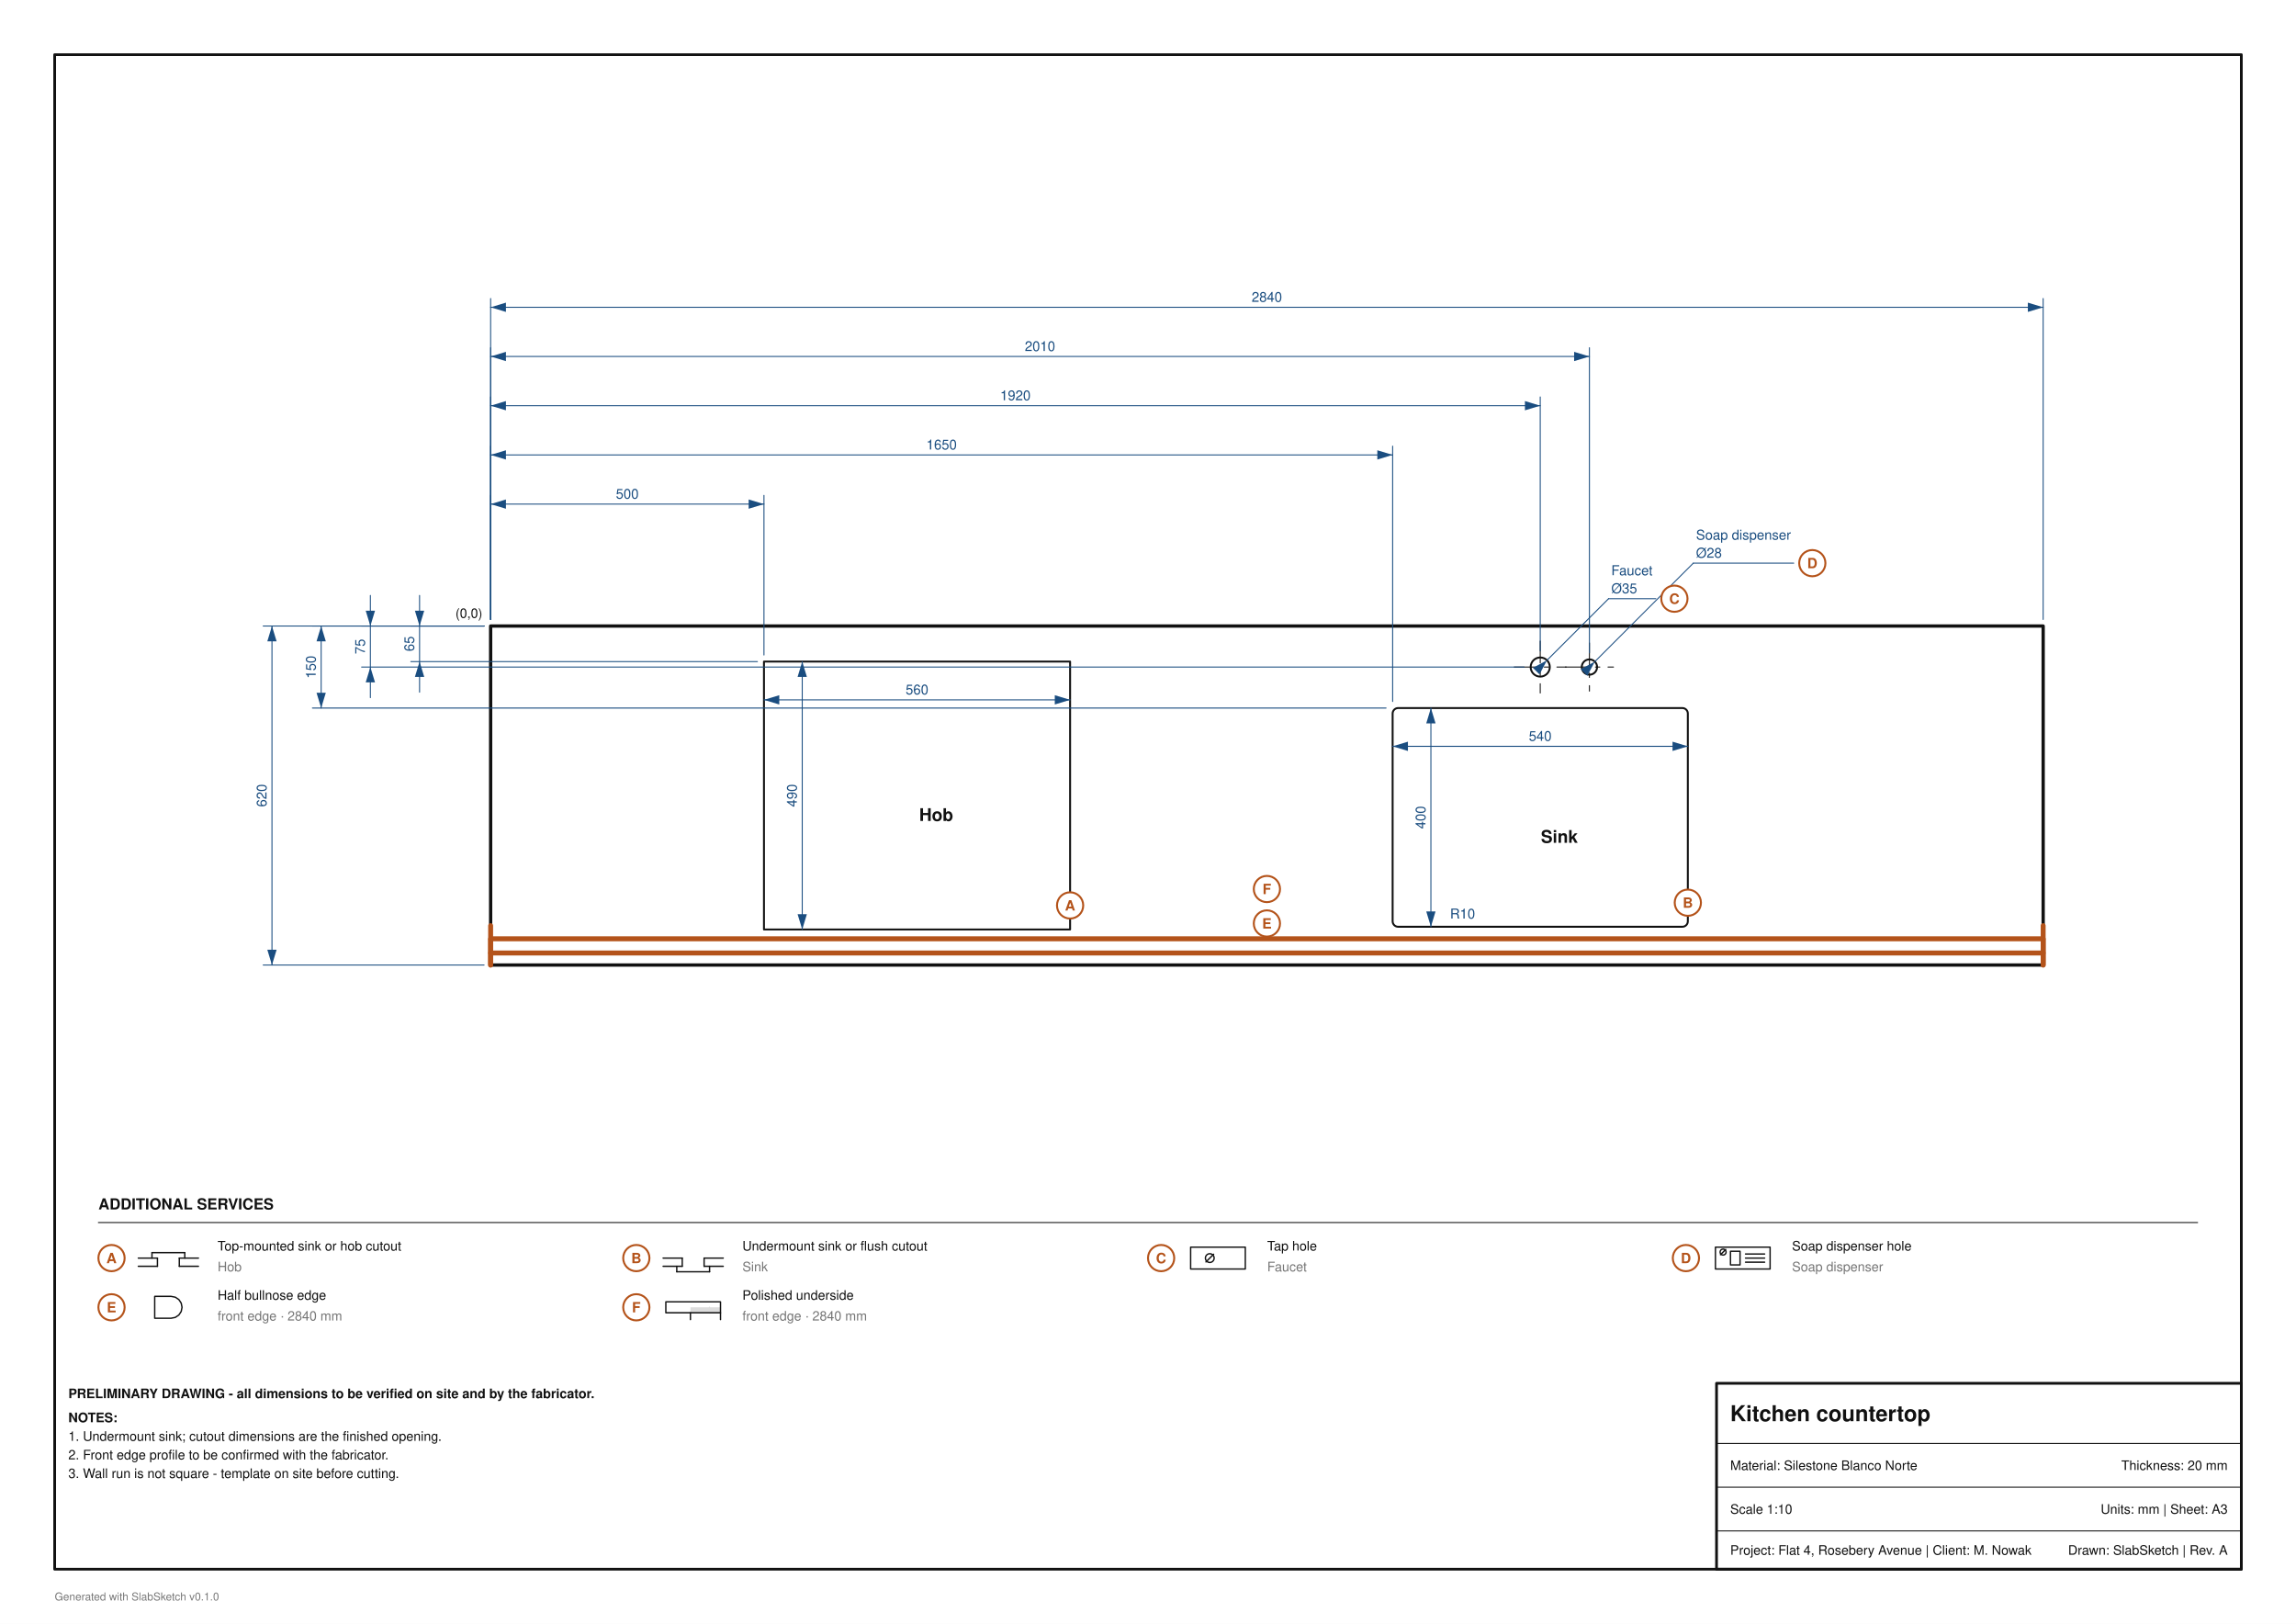
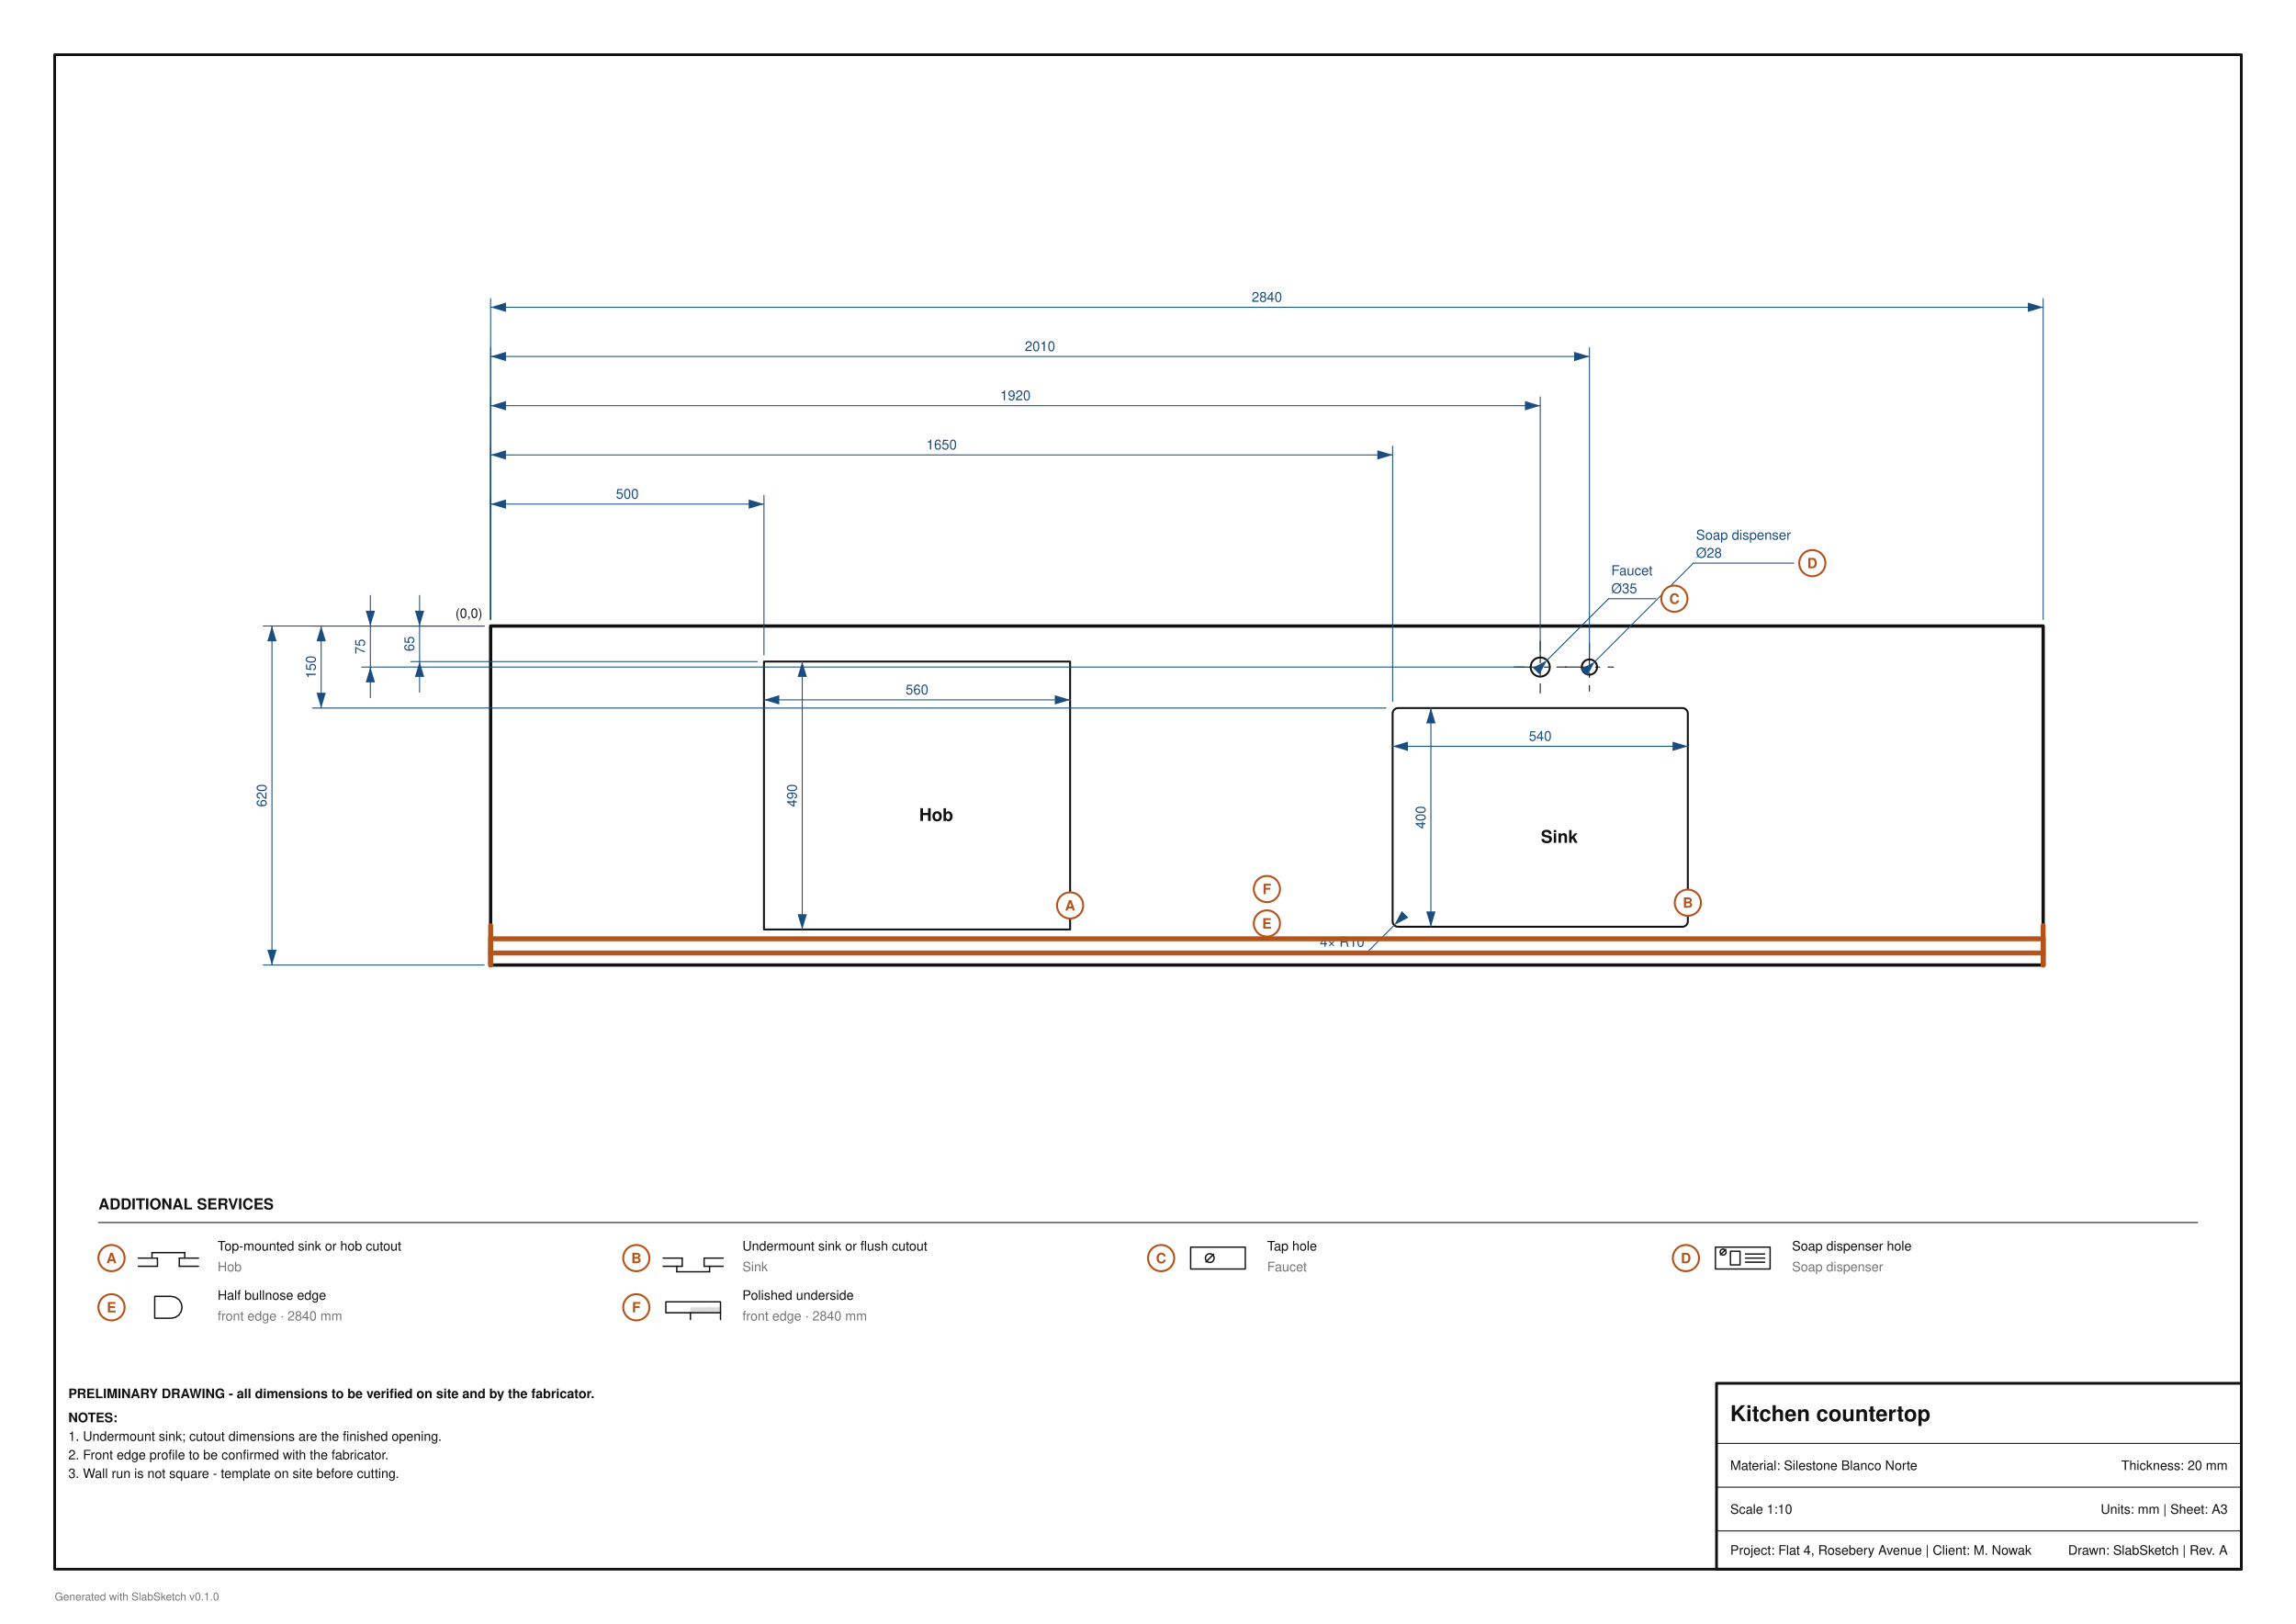
<svg xmlns="http://www.w3.org/2000/svg" version="1.1" width="420mm" height="297mm" viewBox="0 0 420 297">
  <rect x="0" y="0" width="420" height="297" fill="#ffffff" />
  <g fill="none" stroke="none" stroke-linecap="round" stroke-linejoin="round" font-family="Helvetica, Arial, sans-serif" shape-rendering="geometricPrecision">
    <g id="frame">
      <polygon points="10,10 410,10 410,287 10,287" stroke="#111111" stroke-width="0.5" fill="none" />
      <polygon points="314,253 410,253 410,287 314,287" stroke="#111111" stroke-width="0.5" fill="none" />
      <line x1="314" y1="264" x2="410" y2="264" stroke="#111111" stroke-width="0.18" />
      <line x1="314" y1="272" x2="410" y2="272" stroke="#111111" stroke-width="0.18" />
      <line x1="314" y1="280" x2="410" y2="280" stroke="#111111" stroke-width="0.18" />
      <line x1="18" y1="223.6" x2="402" y2="223.6" stroke="#111111" stroke-width="0.18" />
    </g>
    <g id="outline">
      <polygon points="89.75,114.5 373.75,114.5 373.75,176.5 89.75,176.5" stroke="#111111" stroke-width="0.6" fill="none" />
    </g>
    <g id="cutout">
      <polygon points="139.75,121 195.75,121 195.75,170 139.75,170" stroke="#111111" stroke-width="0.35" fill="none" />
      <polygon points="254.75,130.5 254.769,130.305 254.826,130.117 254.919,129.944 255.043,129.793 255.194,129.669 255.367,129.576 255.555,129.519 255.75,129.5 307.75,129.5 307.945,129.519 308.133,129.576 308.306,129.669 308.457,129.793 308.581,129.944 308.674,130.117 308.731,130.305 308.75,130.5 308.75,168.5 308.731,168.695 308.674,168.883 308.581,169.056 308.457,169.207 308.306,169.331 308.133,169.424 307.945,169.481 307.75,169.5 255.75,169.5 255.555,169.481 255.367,169.424 255.194,169.331 255.043,169.207 254.919,169.056 254.826,168.883 254.769,168.695 254.75,168.5" stroke="#111111" stroke-width="0.35" fill="none" />
    </g>
    <g id="hole">
      <circle cx="281.75" cy="122" r="1.75" stroke="#111111" stroke-width="0.35" fill="none" />
      <circle cx="290.75" cy="122" r="1.4" stroke="#111111" stroke-width="0.35" fill="none" />
    </g>
    <g id="centreline">
      <line x1="277" y1="122" x2="286.5" y2="122" stroke="#111111" stroke-width="0.18" stroke-dasharray="4 1.5 0.8 1.5" />
      <line x1="281.75" y1="117.25" x2="281.75" y2="126.75" stroke="#111111" stroke-width="0.18" stroke-dasharray="4 1.5 0.8 1.5" />
      <line x1="286.35" y1="122" x2="295.15" y2="122" stroke="#111111" stroke-width="0.18" stroke-dasharray="4 1.5 0.8 1.5" />
      <line x1="290.75" y1="117.6" x2="290.75" y2="126.4" stroke="#111111" stroke-width="0.18" stroke-dasharray="4 1.5 0.8 1.5" />
    </g>
    <g id="dimension">
-       <text x="265.25" y="168" dy="0" font-size="2.5" fill="#1a4d80">R10</text>
+       <line x1="255.043" y1="169.207" x2="250.093" y2="174.157" stroke="#1a4d80" stroke-width="0.18" />
+       <line x1="250.093" y1="174.157" x2="240.963" y2="174.157" stroke="#1a4d80" stroke-width="0.18" />
+       <polygon points="255.043,169.207 257.624,167.828 256.422,166.626" fill="#1a4d80" />
+       <text x="249.593" y="173.157" dy="0" font-size="2.5" fill="#1a4d80" text-anchor="end">4× R10</text>
      <line x1="139.75" y1="128" x2="195.75" y2="128" stroke="#1a4d80" stroke-width="0.18" />
      <polygon points="139.75,128 142.55,128.85 142.55,127.15" fill="#1a4d80" />
      <polygon points="195.75,128 192.95,127.15 192.95,128.85" fill="#1a4d80" />
      <text x="167.75" y="127" dy="0" font-size="2.5" fill="#1a4d80" text-anchor="middle">560</text>
      <line x1="254.75" y1="136.5" x2="308.75" y2="136.5" stroke="#1a4d80" stroke-width="0.18" />
      <polygon points="254.75,136.5 257.55,137.35 257.55,135.65" fill="#1a4d80" />
      <polygon points="308.75,136.5 305.95,135.65 305.95,137.35" fill="#1a4d80" />
      <text x="281.75" y="135.5" dy="0" font-size="2.5" fill="#1a4d80" text-anchor="middle">540</text>
      <line x1="89.75" y1="113.3" x2="89.75" y2="90.6" stroke="#1a4d80" stroke-width="0.18" />
      <line x1="139.75" y1="119.8" x2="139.75" y2="90.6" stroke="#1a4d80" stroke-width="0.18" />
      <line x1="89.75" y1="92.2" x2="139.75" y2="92.2" stroke="#1a4d80" stroke-width="0.18" />
      <polygon points="89.75,92.2 92.55,93.05 92.55,91.35" fill="#1a4d80" />
      <polygon points="139.75,92.2 136.95,91.35 136.95,93.05" fill="#1a4d80" />
      <text x="114.75" y="91.2" dy="0" font-size="2.5" fill="#1a4d80" text-anchor="middle">500</text>
      <line x1="89.75" y1="113.3" x2="89.75" y2="81.6" stroke="#1a4d80" stroke-width="0.18" />
      <line x1="254.75" y1="128.3" x2="254.75" y2="81.6" stroke="#1a4d80" stroke-width="0.18" />
      <line x1="89.75" y1="83.2" x2="254.75" y2="83.2" stroke="#1a4d80" stroke-width="0.18" />
      <polygon points="89.75,83.2 92.55,84.05 92.55,82.35" fill="#1a4d80" />
      <polygon points="254.75,83.2 251.95,82.35 251.95,84.05" fill="#1a4d80" />
      <text x="172.25" y="82.2" dy="0" font-size="2.5" fill="#1a4d80" text-anchor="middle">1650</text>
      <line x1="89.75" y1="113.3" x2="89.75" y2="72.6" stroke="#1a4d80" stroke-width="0.18" />
      <line x1="281.75" y1="119.05" x2="281.75" y2="72.6" stroke="#1a4d80" stroke-width="0.18" />
      <line x1="89.75" y1="74.2" x2="281.75" y2="74.2" stroke="#1a4d80" stroke-width="0.18" />
      <polygon points="89.75,74.2 92.55,75.05 92.55,73.35" fill="#1a4d80" />
      <polygon points="281.75,74.2 278.95,73.35 278.95,75.05" fill="#1a4d80" />
      <text x="185.75" y="73.2" dy="0" font-size="2.5" fill="#1a4d80" text-anchor="middle">1920</text>
      <line x1="89.75" y1="113.3" x2="89.75" y2="63.6" stroke="#1a4d80" stroke-width="0.18" />
      <line x1="290.75" y1="119.4" x2="290.75" y2="63.6" stroke="#1a4d80" stroke-width="0.18" />
      <line x1="89.75" y1="65.2" x2="290.75" y2="65.2" stroke="#1a4d80" stroke-width="0.18" />
      <polygon points="89.75,65.2 92.55,66.05 92.55,64.35" fill="#1a4d80" />
      <polygon points="290.75,65.2 287.95,64.35 287.95,66.05" fill="#1a4d80" />
      <text x="190.25" y="64.2" dy="0" font-size="2.5" fill="#1a4d80" text-anchor="middle">2010</text>
      <line x1="89.75" y1="113.3" x2="89.75" y2="54.6" stroke="#1a4d80" stroke-width="0.18" />
      <line x1="373.75" y1="113.3" x2="373.75" y2="54.6" stroke="#1a4d80" stroke-width="0.18" />
      <line x1="89.75" y1="56.2" x2="373.75" y2="56.2" stroke="#1a4d80" stroke-width="0.18" />
      <polygon points="89.75,56.2 92.55,57.05 92.55,55.35" fill="#1a4d80" />
      <polygon points="373.75,56.2 370.95,55.35 370.95,57.05" fill="#1a4d80" />
      <text x="231.75" y="55.2" dy="0" font-size="2.5" fill="#1a4d80" text-anchor="middle">2840</text>
      <line x1="146.75" y1="121" x2="146.75" y2="170" stroke="#1a4d80" stroke-width="0.18" />
      <polygon points="146.75,121 145.9,123.8 147.6,123.8" fill="#1a4d80" />
      <polygon points="146.75,170 147.6,167.2 145.9,167.2" fill="#1a4d80" />
      <text x="145.75" y="145.5" dy="0" font-size="2.5" fill="#1a4d80" text-anchor="middle" transform="rotate(-90 145.75 145.5)">490</text>
      <line x1="261.75" y1="129.5" x2="261.75" y2="169.5" stroke="#1a4d80" stroke-width="0.18" />
      <polygon points="261.75,129.5 260.9,132.3 262.6,132.3" fill="#1a4d80" />
      <polygon points="261.75,169.5 262.6,166.7 260.9,166.7" fill="#1a4d80" />
      <text x="260.75" y="149.5" dy="0" font-size="2.5" fill="#1a4d80" text-anchor="middle" transform="rotate(-90 260.75 149.5)">400</text>
      <line x1="88.55" y1="114.5" x2="75.15" y2="114.5" stroke="#1a4d80" stroke-width="0.18" />
      <line x1="138.55" y1="121" x2="75.15" y2="121" stroke="#1a4d80" stroke-width="0.18" />
      <line x1="76.75" y1="108.9" x2="76.75" y2="126.6" stroke="#1a4d80" stroke-width="0.18" />
      <polygon points="76.75,114.5 77.6,111.7 75.9,111.7" fill="#1a4d80" />
      <polygon points="76.75,121 75.9,123.8 77.6,123.8" fill="#1a4d80" />
      <text x="75.75" y="117.75" dy="0" font-size="2.5" fill="#1a4d80" text-anchor="middle" transform="rotate(-90 75.75 117.75)">65</text>
      <line x1="88.55" y1="114.5" x2="57.15" y2="114.5" stroke="#1a4d80" stroke-width="0.18" />
      <line x1="253.55" y1="129.5" x2="57.15" y2="129.5" stroke="#1a4d80" stroke-width="0.18" />
      <line x1="58.75" y1="114.5" x2="58.75" y2="129.5" stroke="#1a4d80" stroke-width="0.18" />
      <polygon points="58.75,114.5 57.9,117.3 59.6,117.3" fill="#1a4d80" />
      <polygon points="58.75,129.5 59.6,126.7 57.9,126.7" fill="#1a4d80" />
      <text x="57.75" y="122" dy="0" font-size="2.5" fill="#1a4d80" text-anchor="middle" transform="rotate(-90 57.75 122)">150</text>
      <line x1="88.55" y1="114.5" x2="66.15" y2="114.5" stroke="#1a4d80" stroke-width="0.18" />
      <line x1="278.8" y1="122" x2="66.15" y2="122" stroke="#1a4d80" stroke-width="0.18" />
      <line x1="67.75" y1="108.9" x2="67.75" y2="127.6" stroke="#1a4d80" stroke-width="0.18" />
      <polygon points="67.75,114.5 68.6,111.7 66.9,111.7" fill="#1a4d80" />
      <polygon points="67.75,122 66.9,124.8 68.6,124.8" fill="#1a4d80" />
      <text x="66.75" y="118.25" dy="0" font-size="2.5" fill="#1a4d80" text-anchor="middle" transform="rotate(-90 66.75 118.25)">75</text>
      <line x1="88.55" y1="114.5" x2="48.15" y2="114.5" stroke="#1a4d80" stroke-width="0.18" />
      <line x1="88.55" y1="176.5" x2="48.15" y2="176.5" stroke="#1a4d80" stroke-width="0.18" />
      <line x1="49.75" y1="114.5" x2="49.75" y2="176.5" stroke="#1a4d80" stroke-width="0.18" />
      <polygon points="49.75,114.5 48.9,117.3 50.6,117.3" fill="#1a4d80" />
      <polygon points="49.75,176.5 50.6,173.7 48.9,173.7" fill="#1a4d80" />
      <text x="48.75" y="145.5" dy="0" font-size="2.5" fill="#1a4d80" text-anchor="middle" transform="rotate(-90 48.75 145.5)">620</text>
      <line x1="282.987" y1="120.763" x2="294.25" y2="109.5" stroke="#1a4d80" stroke-width="0.18" />
      <line x1="294.25" y1="109.5" x2="302.893" y2="109.5" stroke="#1a4d80" stroke-width="0.18" />
      <polygon points="282.987,120.763 280.406,122.141 281.609,123.344" fill="#1a4d80" />
      <text x="294.75" y="105.2" dy="0" font-size="2.5" fill="#1a4d80">Faucet</text>
      <text x="294.75" y="108.5" dy="0" font-size="2.5" fill="#1a4d80">Ø35</text>
      <line x1="291.74" y1="121.01" x2="309.75" y2="103" stroke="#1a4d80" stroke-width="0.18" />
      <line x1="309.75" y1="103" x2="328.12" y2="103" stroke="#1a4d80" stroke-width="0.18" />
      <polygon points="291.74,121.01 289.159,122.389 290.361,123.591" fill="#1a4d80" />
      <text x="310.25" y="98.7" dy="0" font-size="2.5" fill="#1a4d80">Soap dispenser</text>
      <text x="310.25" y="102" dy="0" font-size="2.5" fill="#1a4d80">Ø28</text>
    </g>
    <g id="service">
      <circle cx="195.75" cy="165.6" r="2.4" stroke="#b4531a" stroke-width="0.36" fill="#ffffff" />
      <text x="195.75" y="165.6" dy="0.931" font-size="2.6" fill="#b4531a" text-anchor="middle" font-weight="bold">A</text>
      <circle cx="308.75" cy="165.1" r="2.4" stroke="#b4531a" stroke-width="0.36" fill="#ffffff" />
      <text x="308.75" y="165.1" dy="0.931" font-size="2.6" fill="#b4531a" text-anchor="middle" font-weight="bold">B</text>
      <circle cx="306.293" cy="109.5" r="2.4" stroke="#b4531a" stroke-width="0.36" fill="#ffffff" />
      <text x="306.293" y="109.5" dy="0.931" font-size="2.6" fill="#b4531a" text-anchor="middle" font-weight="bold">C</text>
      <circle cx="331.52" cy="103" r="2.4" stroke="#b4531a" stroke-width="0.36" fill="#ffffff" />
      <text x="331.52" y="103" dy="0.931" font-size="2.6" fill="#b4531a" text-anchor="middle" font-weight="bold">D</text>
      <line x1="89.75" y1="174.3" x2="373.75" y2="174.3" stroke="#b4531a" stroke-width="0.9" />
      <line x1="89.75" y1="176.5" x2="89.75" y2="171.9" stroke="#b4531a" stroke-width="0.9" />
      <line x1="373.75" y1="176.5" x2="373.75" y2="171.9" stroke="#b4531a" stroke-width="0.9" />
      <circle cx="231.75" cy="168.9" r="2.4" stroke="#b4531a" stroke-width="0.36" fill="#ffffff" />
      <text x="231.75" y="168.9" dy="0.931" font-size="2.6" fill="#b4531a" text-anchor="middle" font-weight="bold">E</text>
      <line x1="89.75" y1="171.7" x2="373.75" y2="171.7" stroke="#b4531a" stroke-width="0.9" />
      <line x1="89.75" y1="176.5" x2="89.75" y2="169.3" stroke="#b4531a" stroke-width="0.9" />
      <line x1="373.75" y1="176.5" x2="373.75" y2="169.3" stroke="#b4531a" stroke-width="0.9" />
      <circle cx="231.75" cy="162.6" r="2.4" stroke="#b4531a" stroke-width="0.36" fill="#ffffff" />
      <text x="231.75" y="162.6" dy="0.931" font-size="2.6" fill="#b4531a" text-anchor="middle" font-weight="bold">F</text>
      <circle cx="20.4" cy="230.1" r="2.4" stroke="#b4531a" stroke-width="0.36" fill="#ffffff" />
      <text x="20.4" y="230.1" dy="0.931" font-size="2.6" fill="#b4531a" text-anchor="middle" font-weight="bold">A</text>
      <polyline points="25.3,230.1 28.8,230.1" stroke="#111111" stroke-width="0.25" fill="none" />
      <polyline points="25.3,231.6 28.8,231.6" stroke="#111111" stroke-width="0.25" fill="none" />
      <polyline points="28.8,230.1 28.8,231.6" stroke="#111111" stroke-width="0.25" fill="none" />
      <polyline points="32.8,230.1 36.3,230.1" stroke="#111111" stroke-width="0.25" fill="none" />
      <polyline points="32.8,231.6 36.3,231.6" stroke="#111111" stroke-width="0.25" fill="none" />
      <polyline points="32.8,230.1 32.8,231.6" stroke="#111111" stroke-width="0.25" fill="none" />
      <polyline points="27.8,229.1 33.8,229.1" stroke="#111111" stroke-width="0.25" fill="none" />
      <polyline points="27.8,229.1 27.8,230.1" stroke="#111111" stroke-width="0.25" fill="none" />
      <polyline points="33.8,229.1 33.8,230.1" stroke="#111111" stroke-width="0.25" fill="none" />
      <circle cx="116.4" cy="230.1" r="2.4" stroke="#b4531a" stroke-width="0.36" fill="#ffffff" />
      <text x="116.4" y="230.1" dy="0.931" font-size="2.6" fill="#b4531a" text-anchor="middle" font-weight="bold">B</text>
      <polyline points="121.3,230.1 124.8,230.1" stroke="#111111" stroke-width="0.25" fill="none" />
      <polyline points="121.3,231.6 124.8,231.6" stroke="#111111" stroke-width="0.25" fill="none" />
      <polyline points="124.8,230.1 124.8,231.6" stroke="#111111" stroke-width="0.25" fill="none" />
      <polyline points="128.8,230.1 132.3,230.1" stroke="#111111" stroke-width="0.25" fill="none" />
      <polyline points="128.8,231.6 132.3,231.6" stroke="#111111" stroke-width="0.25" fill="none" />
      <polyline points="128.8,230.1 128.8,231.6" stroke="#111111" stroke-width="0.25" fill="none" />
      <polyline points="123.8,232.6 129.8,232.6" stroke="#111111" stroke-width="0.25" fill="none" />
      <polyline points="123.8,231.6 123.8,232.6" stroke="#111111" stroke-width="0.25" fill="none" />
      <polyline points="129.8,231.6 129.8,232.6" stroke="#111111" stroke-width="0.25" fill="none" />
      <circle cx="212.4" cy="230.1" r="2.4" stroke="#b4531a" stroke-width="0.36" fill="#ffffff" />
      <text x="212.4" y="230.1" dy="0.931" font-size="2.6" fill="#b4531a" text-anchor="middle" font-weight="bold">C</text>
      <polygon points="217.8,228.1 227.8,228.1 227.8,232.1 217.8,232.1" stroke="#111111" stroke-width="0.25" fill="none" />
      <circle cx="221.3" cy="230.1" r="0.8" stroke="#111111" stroke-width="0.25" fill="none" />
      <polyline points="220.6,230.8 222,229.4" stroke="#111111" stroke-width="0.25" fill="none" />
      <circle cx="308.4" cy="230.1" r="2.4" stroke="#b4531a" stroke-width="0.36" fill="#ffffff" />
      <text x="308.4" y="230.1" dy="0.931" font-size="2.6" fill="#b4531a" text-anchor="middle" font-weight="bold">D</text>
      <polygon points="313.8,228.1 323.8,228.1 323.8,232.1 313.8,232.1" stroke="#111111" stroke-width="0.25" fill="none" />
      <circle cx="315.2" cy="229" r="0.55" stroke="#111111" stroke-width="0.25" fill="none" />
      <polyline points="314.719,229.481 315.681,228.519" stroke="#111111" stroke-width="0.25" fill="none" />
      <polygon points="316.55,228.85 318.3,228.85 318.3,231.35 316.55,231.35" stroke="#111111" stroke-width="0.25" fill="none" />
      <polyline points="319.3,229.35 322.8,229.35" stroke="#111111" stroke-width="0.25" fill="none" />
      <polyline points="319.3,230.1 322.8,230.1" stroke="#111111" stroke-width="0.25" fill="none" />
      <polyline points="319.3,230.85 322.8,230.85" stroke="#111111" stroke-width="0.25" fill="none" />
      <circle cx="20.4" cy="239.1" r="2.4" stroke="#b4531a" stroke-width="0.36" fill="#ffffff" />
      <text x="20.4" y="239.1" dy="0.931" font-size="2.6" fill="#b4531a" text-anchor="middle" font-weight="bold">E</text>
      <polygon points="28.3,237.1 31.3,237.1 31.3,237.1 32.065,237.252 32.714,237.686 33.148,238.335 33.3,239.1 33.148,239.865 32.714,240.514 32.065,240.948 31.3,241.1 28.3,241.1" stroke="#111111" stroke-width="0.25" fill="none" />
      <circle cx="116.4" cy="239.1" r="2.4" stroke="#b4531a" stroke-width="0.36" fill="#ffffff" />
      <text x="116.4" y="239.1" dy="0.931" font-size="2.6" fill="#b4531a" text-anchor="middle" font-weight="bold">F</text>
      <polygon points="126.3,239.1 131.8,239.1 131.8,240.1 126.3,240.1" fill="#dcdcdc" />
      <polygon points="129.8,238.9 130.094,239.6 129.8,240.3 129.506,239.6" fill="#dcdcdc" />
      <polygon points="121.8,238.1 131.8,238.1 131.8,240.1 121.8,240.1" stroke="#111111" stroke-width="0.25" fill="none" />
      <polyline points="126.3,240.1 126.3,241.35" stroke="#111111" stroke-width="0.25" fill="none" />
      <polyline points="131.8,240.1 131.8,241.35" stroke="#111111" stroke-width="0.25" fill="none" />
    </g>
    <g id="annotation">
      <text x="171.25" y="149" dy="1.146" font-size="3.2" fill="#111111" text-anchor="middle" font-weight="bold">Hob</text>
      <text x="285.25" y="153" dy="1.146" font-size="3.2" fill="#111111" text-anchor="middle" font-weight="bold">Sink</text>
      <text x="88.25" y="113" dy="0" font-size="2.4" fill="#111111" text-anchor="end">(0,0)</text>
    </g>
    <g id="title">
      <text x="316.5" y="258.5" dy="1.432" font-size="4" fill="#111111" font-weight="bold">Kitchen countertop</text>
      <text x="407.5" y="268" dy="0.859" font-size="2.4" fill="#111111" text-anchor="end">Thickness: 20 mm</text>
      <text x="316.5" y="268" dy="0.859" font-size="2.4" fill="#111111">Material: Silestone Blanco Norte</text>
      <text x="407.5" y="276" dy="0.859" font-size="2.4" fill="#111111" text-anchor="end">Units: mm | Sheet: A3</text>
      <text x="316.5" y="276" dy="0.859" font-size="2.4" fill="#111111">Scale 1:10</text>
      <text x="407.5" y="283.5" dy="0.859" font-size="2.4" fill="#111111" text-anchor="end">Drawn: SlabSketch | Rev. A</text>
      <text x="316.5" y="283.5" dy="0.859" font-size="2.4" fill="#111111">Project: Flat 4, Rosebery Avenue | Client: M. Nowak</text>
      <text x="12.5" y="254" dy="1.718" font-size="2.4" fill="#111111" font-weight="bold">PRELIMINARY DRAWING - all dimensions to be verified on site and by the fabricator.</text>
      <text x="12.5" y="258.4" dy="1.718" font-size="2.4" fill="#111111" font-weight="bold">NOTES:</text>
      <text x="12.5" y="261.8" dy="1.718" font-size="2.4" fill="#111111">1. Undermount sink; cutout dimensions are the finished opening.</text>
      <text x="12.5" y="265.2" dy="1.718" font-size="2.4" fill="#111111">2. Front edge profile to be confirmed with the fabricator.</text>
      <text x="12.5" y="268.6" dy="1.718" font-size="2.4" fill="#111111">3. Wall run is not square - template on site before cutting.</text>
      <text x="18" y="219.2" dy="2.005" font-size="2.8" fill="#111111" font-weight="bold">ADDITIONAL SERVICES</text>
      <text x="39.8" y="227" dy="1.718" font-size="2.4" fill="#111111">Top-mounted sink or hob cutout</text>
      <text x="39.8" y="230.8" dy="1.718" font-size="2.4" fill="#767676">Hob</text>
      <text x="135.8" y="227" dy="1.718" font-size="2.4" fill="#111111">Undermount sink or flush cutout</text>
      <text x="135.8" y="230.8" dy="1.718" font-size="2.4" fill="#767676">Sink</text>
      <text x="231.8" y="227" dy="1.718" font-size="2.4" fill="#111111">Tap hole</text>
      <text x="231.8" y="230.8" dy="1.718" font-size="2.4" fill="#767676">Faucet</text>
      <text x="327.8" y="227" dy="1.718" font-size="2.4" fill="#111111">Soap dispenser hole</text>
      <text x="327.8" y="230.8" dy="1.718" font-size="2.4" fill="#767676">Soap dispenser</text>
      <text x="39.8" y="236" dy="1.718" font-size="2.4" fill="#111111">Half bullnose edge</text>
      <text x="39.8" y="239.8" dy="1.718" font-size="2.4" fill="#767676">front edge · 2840 mm</text>
      <text x="135.8" y="236" dy="1.718" font-size="2.4" fill="#111111">Polished underside</text>
      <text x="135.8" y="239.8" dy="1.718" font-size="2.4" fill="#767676">front edge · 2840 mm</text>
      <text x="10" y="292" dy="0.716" font-size="2" fill="#767676">Generated with SlabSketch v0.1.0</text>
    </g>
  </g>
</svg>
